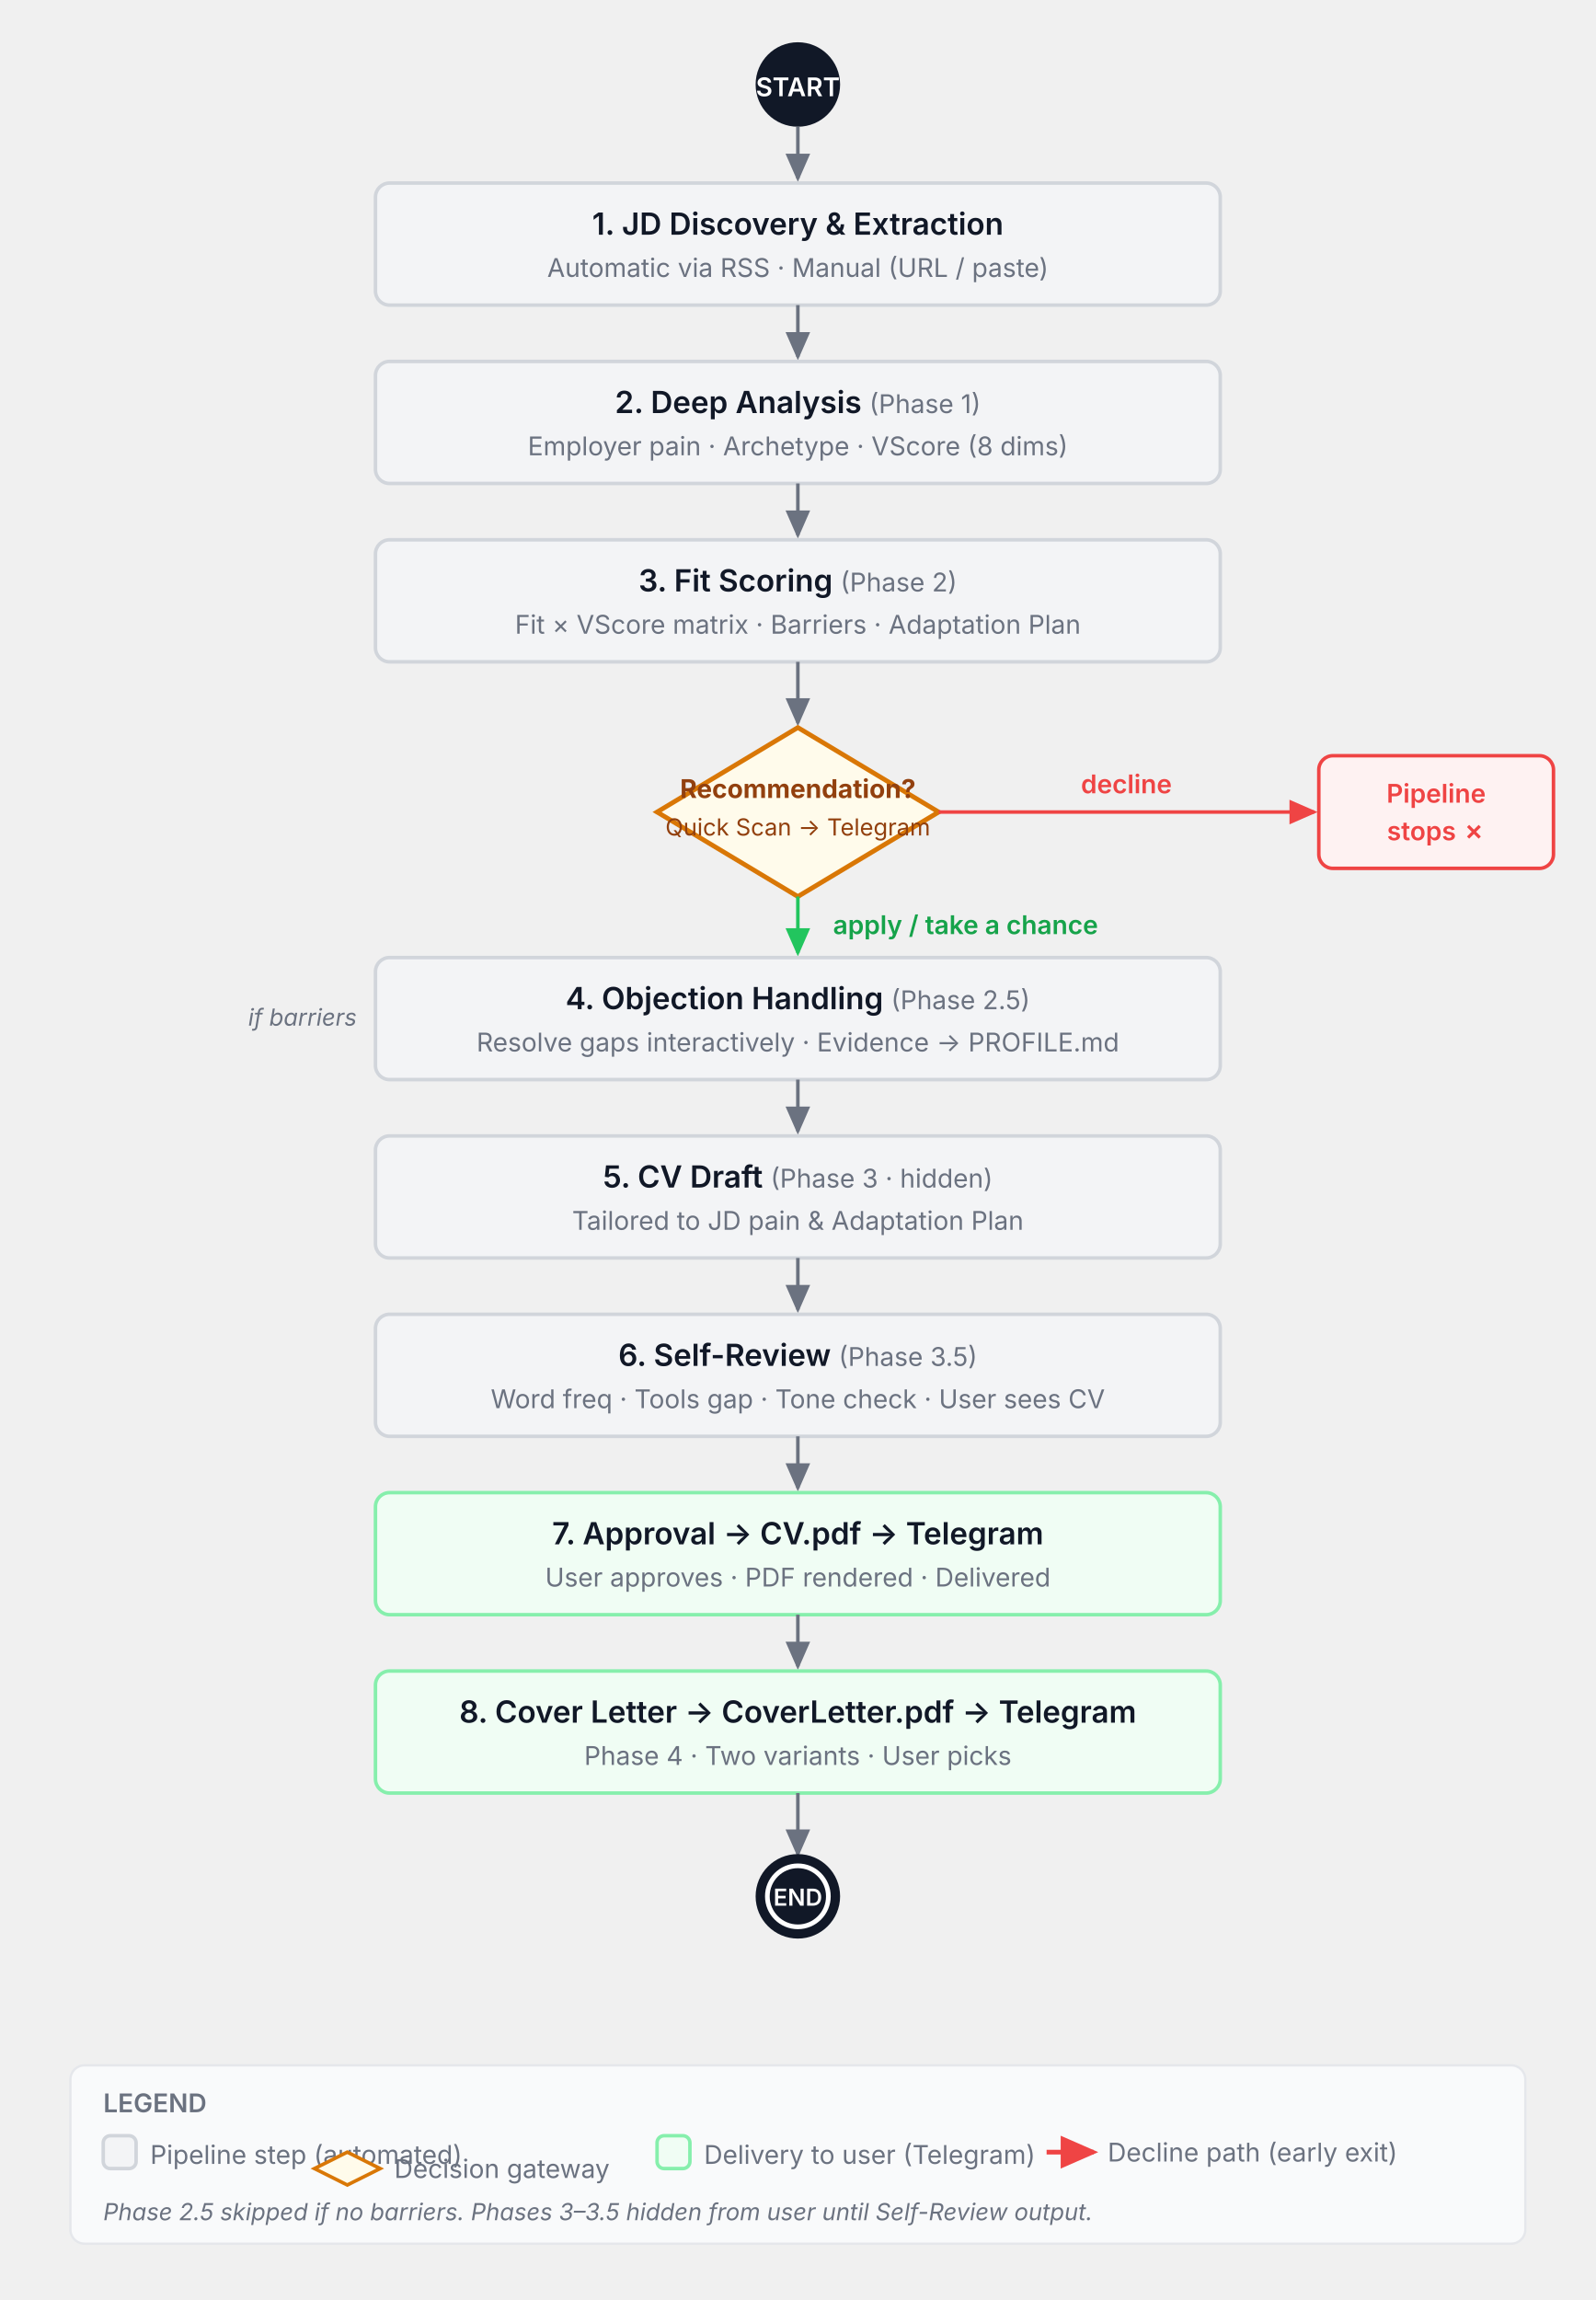
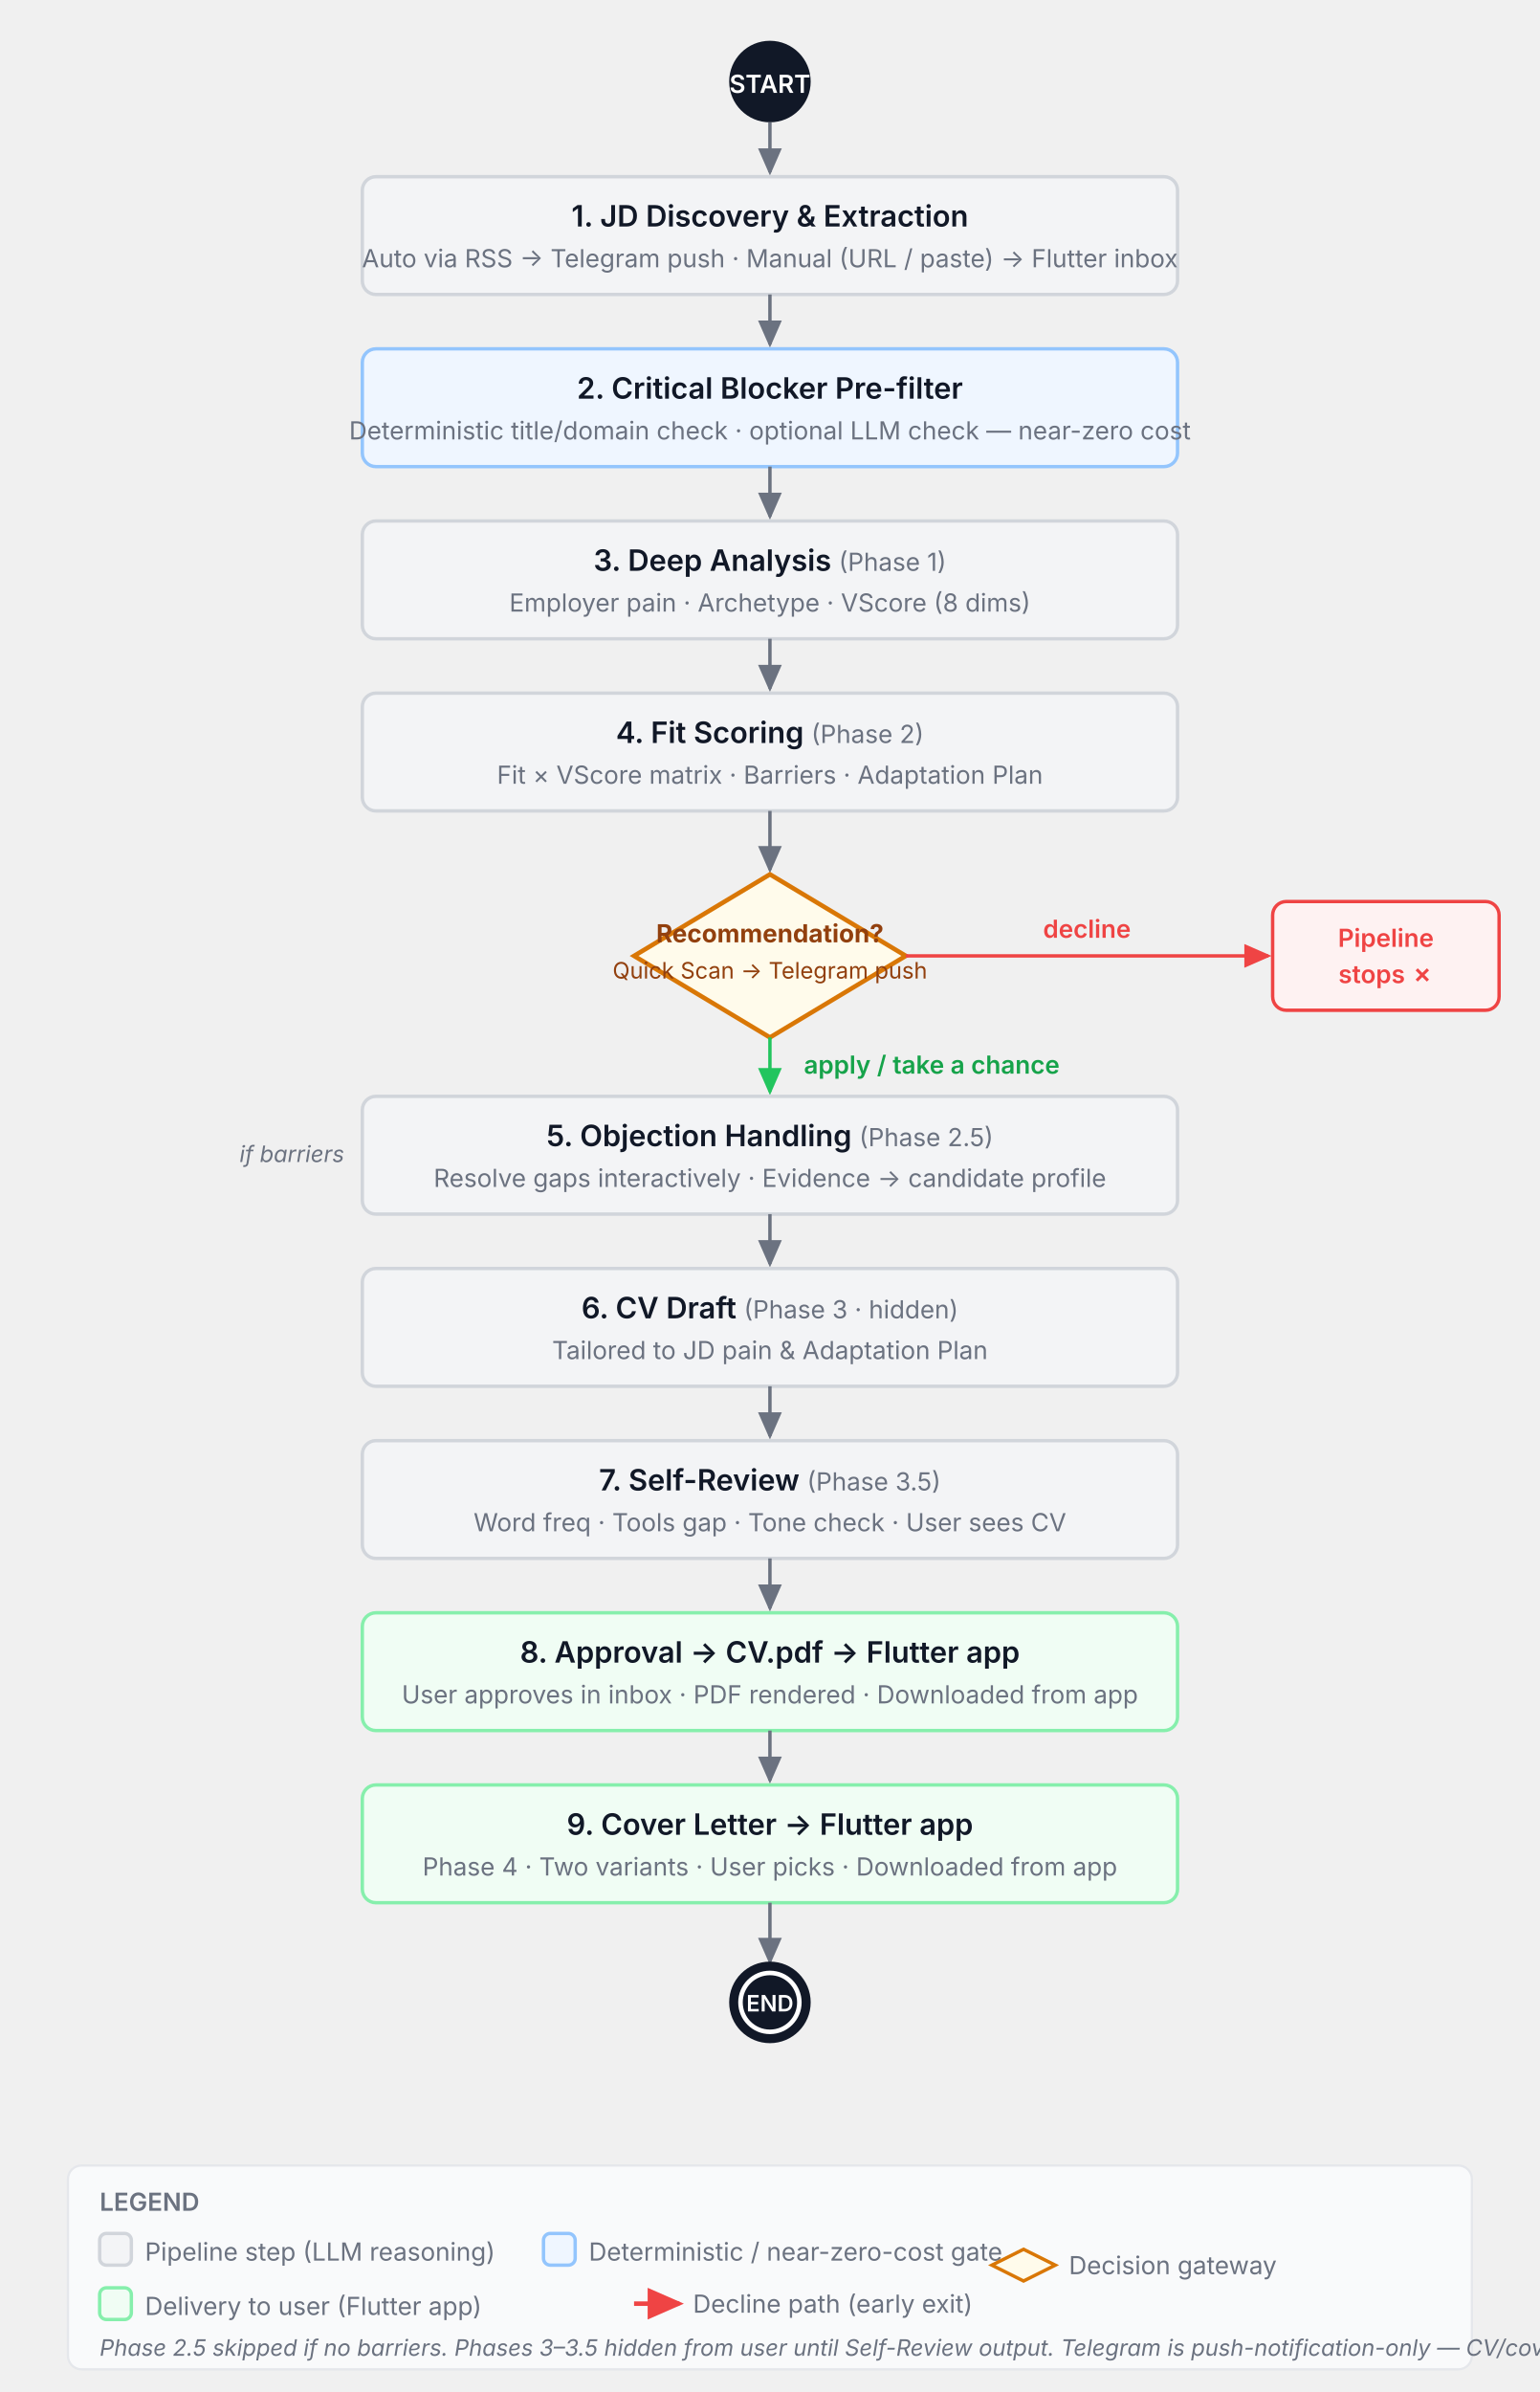
- <svg xmlns="http://www.w3.org/2000/svg" viewBox="0 0 680 980" font-family="system-ui, -apple-system, sans-serif">
+ <svg xmlns="http://www.w3.org/2000/svg" viewBox="0 0 680 1056" font-family="system-ui, -apple-system, sans-serif">
  <defs>
    <marker id="arrow" markerWidth="8" markerHeight="8" refX="7" refY="3.5" orient="auto">
      <path d="M0,0 L0,7 L8,3.5 Z" fill="#6b7280" />
    </marker>
    <marker id="arrow-red" markerWidth="8" markerHeight="8" refX="7" refY="3.5" orient="auto">
      <path d="M0,0 L0,7 L8,3.5 Z" fill="#ef4444" />
    </marker>
    <marker id="arrow-green" markerWidth="8" markerHeight="8" refX="7" refY="3.5" orient="auto">
      <path d="M0,0 L0,7 L8,3.5 Z" fill="#22c55e" />
    </marker>
  </defs>
  <circle cx="340" cy="36" r="18" fill="#111827" />
  <text x="340" y="41" text-anchor="middle" fill="white" font-size="11" font-weight="600">START</text>
  <line x1="340" y1="54" x2="340" y2="76" stroke="#6b7280" stroke-width="1.5" marker-end="url(#arrow)" />
  <rect x="160" y="78" width="360" height="52" rx="6" fill="#f3f4f6" stroke="#d1d5db" stroke-width="1.5" />
  <text x="340" y="100" text-anchor="middle" fill="#111827" font-size="13" font-weight="600">1. JD Discovery &amp; Extraction</text>
-   <text x="340" y="118" text-anchor="middle" fill="#6b7280" font-size="11">Automatic via RSS  ·  Manual (URL / paste)</text>
+   <text x="340" y="118" text-anchor="middle" fill="#6b7280" font-size="11">Auto via RSS → Telegram push  ·  Manual (URL / paste) → Flutter inbox</text>
  <line x1="340" y1="130" x2="340" y2="152" stroke="#6b7280" stroke-width="1.5" marker-end="url(#arrow)" />
-   <rect x="160" y="154" width="360" height="52" rx="6" fill="#f3f4f6" stroke="#d1d5db" stroke-width="1.5" />
-   <text x="340" y="176" text-anchor="middle" fill="#111827" font-size="13" font-weight="600">2. Deep Analysis  <tspan fill="#6b7280" font-weight="400" font-size="11">(Phase 1)</tspan>
-   </text>
-   <text x="340" y="194" text-anchor="middle" fill="#6b7280" font-size="11">Employer pain · Archetype · VScore (8 dims)</text>
+   <rect x="160" y="154" width="360" height="52" rx="6" fill="#eff6ff" stroke="#93c5fd" stroke-width="1.5" />
+   <text x="340" y="176" text-anchor="middle" fill="#111827" font-size="13" font-weight="600">2. Critical Blocker Pre-filter</text>
+   <text x="340" y="194" text-anchor="middle" fill="#6b7280" font-size="11">Deterministic title/domain check · optional LLM check — near-zero cost</text>
  <line x1="340" y1="206" x2="340" y2="228" stroke="#6b7280" stroke-width="1.5" marker-end="url(#arrow)" />
  <rect x="160" y="230" width="360" height="52" rx="6" fill="#f3f4f6" stroke="#d1d5db" stroke-width="1.5" />
-   <text x="340" y="252" text-anchor="middle" fill="#111827" font-size="13" font-weight="600">3. Fit Scoring  <tspan fill="#6b7280" font-weight="400" font-size="11">(Phase 2)</tspan>
+   <text x="340" y="252" text-anchor="middle" fill="#111827" font-size="13" font-weight="600">3. Deep Analysis  <tspan fill="#6b7280" font-weight="400" font-size="11">(Phase 1)</tspan>
  </text>
-   <text x="340" y="270" text-anchor="middle" fill="#6b7280" font-size="11">Fit × VScore matrix · Barriers · Adaptation Plan</text>
-   <line x1="340" y1="282" x2="340" y2="308" stroke="#6b7280" stroke-width="1.5" marker-end="url(#arrow)" />
-   <polygon points="340,310 400,346 340,382 280,346" fill="#fffbeb" stroke="#d97706" stroke-width="2" />
-   <text x="340" y="340" text-anchor="middle" fill="#92400e" font-size="11" font-weight="700">Recommendation?</text>
-   <text x="340" y="356" text-anchor="middle" fill="#92400e" font-size="10">Quick Scan → Telegram</text>
-   <line x1="400" y1="346" x2="560" y2="346" stroke="#ef4444" stroke-width="1.5" marker-end="url(#arrow-red)" />
-   <text x="480" y="338" text-anchor="middle" fill="#ef4444" font-size="11" font-weight="600">decline</text>
-   <rect x="562" y="322" width="100" height="48" rx="6" fill="#fef2f2" stroke="#ef4444" stroke-width="1.5" />
-   <text x="612" y="342" text-anchor="middle" fill="#ef4444" font-size="11" font-weight="600">Pipeline</text>
-   <text x="612" y="358" text-anchor="middle" fill="#ef4444" font-size="11" font-weight="600">stops ✗</text>
-   <line x1="340" y1="382" x2="340" y2="406" stroke="#22c55e" stroke-width="1.5" marker-end="url(#arrow-green)" />
-   <text x="355" y="398" fill="#16a34a" font-size="11" font-weight="600">apply / take a chance</text>
-   <rect x="160" y="408" width="360" height="52" rx="6" fill="#f3f4f6" stroke="#d1d5db" stroke-width="1.5" />
-   <text x="340" y="430" text-anchor="middle" fill="#111827" font-size="13" font-weight="600">4. Objection Handling  <tspan fill="#6b7280" font-weight="400" font-size="11">(Phase 2.5)</tspan>
+   <text x="340" y="270" text-anchor="middle" fill="#6b7280" font-size="11">Employer pain · Archetype · VScore (8 dims)</text>
+   <line x1="340" y1="282" x2="340" y2="304" stroke="#6b7280" stroke-width="1.5" marker-end="url(#arrow)" />
+   <rect x="160" y="306" width="360" height="52" rx="6" fill="#f3f4f6" stroke="#d1d5db" stroke-width="1.5" />
+   <text x="340" y="328" text-anchor="middle" fill="#111827" font-size="13" font-weight="600">4. Fit Scoring  <tspan fill="#6b7280" font-weight="400" font-size="11">(Phase 2)</tspan>
  </text>
-   <text x="340" y="448" text-anchor="middle" fill="#6b7280" font-size="11">Resolve gaps interactively · Evidence → PROFILE.md</text>
-   <text x="152" y="437" text-anchor="end" fill="#6b7280" font-size="10" font-style="italic">if barriers</text>
-   <line x1="340" y1="460" x2="340" y2="482" stroke="#6b7280" stroke-width="1.5" marker-end="url(#arrow)" />
+   <text x="340" y="346" text-anchor="middle" fill="#6b7280" font-size="11">Fit × VScore matrix · Barriers · Adaptation Plan</text>
+   <line x1="340" y1="358" x2="340" y2="384" stroke="#6b7280" stroke-width="1.5" marker-end="url(#arrow)" />
+   <polygon points="340,386 400,422 340,458 280,422" fill="#fffbeb" stroke="#d97706" stroke-width="2" />
+   <text x="340" y="416" text-anchor="middle" fill="#92400e" font-size="11" font-weight="700">Recommendation?</text>
+   <text x="340" y="432" text-anchor="middle" fill="#92400e" font-size="10">Quick Scan → Telegram push</text>
+   <line x1="400" y1="422" x2="560" y2="422" stroke="#ef4444" stroke-width="1.5" marker-end="url(#arrow-red)" />
+   <text x="480" y="414" text-anchor="middle" fill="#ef4444" font-size="11" font-weight="600">decline</text>
+   <rect x="562" y="398" width="100" height="48" rx="6" fill="#fef2f2" stroke="#ef4444" stroke-width="1.5" />
+   <text x="612" y="418" text-anchor="middle" fill="#ef4444" font-size="11" font-weight="600">Pipeline</text>
+   <text x="612" y="434" text-anchor="middle" fill="#ef4444" font-size="11" font-weight="600">stops ✗</text>
+   <line x1="340" y1="458" x2="340" y2="482" stroke="#22c55e" stroke-width="1.5" marker-end="url(#arrow-green)" />
+   <text x="355" y="474" fill="#16a34a" font-size="11" font-weight="600">apply / take a chance</text>
  <rect x="160" y="484" width="360" height="52" rx="6" fill="#f3f4f6" stroke="#d1d5db" stroke-width="1.5" />
-   <text x="340" y="506" text-anchor="middle" fill="#111827" font-size="13" font-weight="600">5. CV Draft  <tspan fill="#6b7280" font-weight="400" font-size="11">(Phase 3 · hidden)</tspan>
+   <text x="340" y="506" text-anchor="middle" fill="#111827" font-size="13" font-weight="600">5. Objection Handling  <tspan fill="#6b7280" font-weight="400" font-size="11">(Phase 2.5)</tspan>
  </text>
-   <text x="340" y="524" text-anchor="middle" fill="#6b7280" font-size="11">Tailored to JD pain &amp; Adaptation Plan</text>
+   <text x="340" y="524" text-anchor="middle" fill="#6b7280" font-size="11">Resolve gaps interactively · Evidence → candidate profile</text>
+   <text x="152" y="513" text-anchor="end" fill="#6b7280" font-size="10" font-style="italic">if barriers</text>
  <line x1="340" y1="536" x2="340" y2="558" stroke="#6b7280" stroke-width="1.5" marker-end="url(#arrow)" />
  <rect x="160" y="560" width="360" height="52" rx="6" fill="#f3f4f6" stroke="#d1d5db" stroke-width="1.5" />
-   <text x="340" y="582" text-anchor="middle" fill="#111827" font-size="13" font-weight="600">6. Self-Review  <tspan fill="#6b7280" font-weight="400" font-size="11">(Phase 3.5)</tspan>
+   <text x="340" y="582" text-anchor="middle" fill="#111827" font-size="13" font-weight="600">6. CV Draft  <tspan fill="#6b7280" font-weight="400" font-size="11">(Phase 3 · hidden)</tspan>
  </text>
-   <text x="340" y="600" text-anchor="middle" fill="#6b7280" font-size="11">Word freq · Tools gap · Tone check · User sees CV</text>
+   <text x="340" y="600" text-anchor="middle" fill="#6b7280" font-size="11">Tailored to JD pain &amp; Adaptation Plan</text>
  <line x1="340" y1="612" x2="340" y2="634" stroke="#6b7280" stroke-width="1.5" marker-end="url(#arrow)" />
-   <rect x="160" y="636" width="360" height="52" rx="6" fill="#f0fdf4" stroke="#86efac" stroke-width="1.5" />
-   <text x="340" y="658" text-anchor="middle" fill="#111827" font-size="13" font-weight="600">7. Approval → CV.pdf → Telegram</text>
-   <text x="340" y="676" text-anchor="middle" fill="#6b7280" font-size="11">User approves · PDF rendered · Delivered</text>
+   <rect x="160" y="636" width="360" height="52" rx="6" fill="#f3f4f6" stroke="#d1d5db" stroke-width="1.5" />
+   <text x="340" y="658" text-anchor="middle" fill="#111827" font-size="13" font-weight="600">7. Self-Review  <tspan fill="#6b7280" font-weight="400" font-size="11">(Phase 3.5)</tspan>
+   </text>
+   <text x="340" y="676" text-anchor="middle" fill="#6b7280" font-size="11">Word freq · Tools gap · Tone check · User sees CV</text>
  <line x1="340" y1="688" x2="340" y2="710" stroke="#6b7280" stroke-width="1.5" marker-end="url(#arrow)" />
  <rect x="160" y="712" width="360" height="52" rx="6" fill="#f0fdf4" stroke="#86efac" stroke-width="1.5" />
-   <text x="340" y="734" text-anchor="middle" fill="#111827" font-size="13" font-weight="600">8. Cover Letter → CoverLetter.pdf → Telegram</text>
-   <text x="340" y="752" text-anchor="middle" fill="#6b7280" font-size="11">Phase 4 · Two variants · User picks</text>
-   <line x1="340" y1="764" x2="340" y2="790" stroke="#6b7280" stroke-width="1.5" marker-end="url(#arrow)" />
-   <circle cx="340" cy="808" r="18" fill="#111827" />
-   <circle cx="340" cy="808" r="13" fill="none" stroke="white" stroke-width="2" />
-   <text x="340" y="812" text-anchor="middle" fill="white" font-size="10" font-weight="600">END</text>
-   <rect x="30" y="880" width="620" height="76" rx="6" fill="#f9fafb" stroke="#e5e7eb" stroke-width="1" />
-   <text x="44" y="900" fill="#6b7280" font-size="11" font-weight="600">LEGEND</text>
-   <rect x="44" y="910" width="14" height="14" rx="3" fill="#f3f4f6" stroke="#d1d5db" stroke-width="1.5" />
-   <text x="64" y="922" fill="#6b7280" font-size="11">Pipeline step (automated)</text>
-   <polygon points="148,917 162,924 148,931 134,924" fill="#fffbeb" stroke="#d97706" stroke-width="1.5" />
-   <text x="168" y="928" fill="#6b7280" font-size="11">Decision gateway</text>
-   <rect x="280" y="910" width="14" height="14" rx="3" fill="#f0fdf4" stroke="#86efac" stroke-width="1.5" />
-   <text x="300" y="922" fill="#6b7280" font-size="11">Delivery to user (Telegram)</text>
-   <line x1="446" y1="917" x2="466" y2="917" stroke="#ef4444" stroke-width="2" marker-end="url(#arrow-red)" />
-   <text x="472" y="921" fill="#6b7280" font-size="11">Decline path (early exit)</text>
-   <text x="44" y="946" fill="#6b7280" font-size="10" font-style="italic">Phase 2.5 skipped if no barriers. Phases 3–3.5 hidden from user until Self-Review output.</text>
+   <text x="340" y="734" text-anchor="middle" fill="#111827" font-size="13" font-weight="600">8. Approval → CV.pdf → Flutter app</text>
+   <text x="340" y="752" text-anchor="middle" fill="#6b7280" font-size="11">User approves in inbox · PDF rendered · Downloaded from app</text>
+   <line x1="340" y1="764" x2="340" y2="786" stroke="#6b7280" stroke-width="1.5" marker-end="url(#arrow)" />
+   <rect x="160" y="788" width="360" height="52" rx="6" fill="#f0fdf4" stroke="#86efac" stroke-width="1.5" />
+   <text x="340" y="810" text-anchor="middle" fill="#111827" font-size="13" font-weight="600">9. Cover Letter → Flutter app</text>
+   <text x="340" y="828" text-anchor="middle" fill="#6b7280" font-size="11">Phase 4 · Two variants · User picks · Downloaded from app</text>
+   <line x1="340" y1="840" x2="340" y2="866" stroke="#6b7280" stroke-width="1.5" marker-end="url(#arrow)" />
+   <circle cx="340" cy="884" r="18" fill="#111827" />
+   <circle cx="340" cy="884" r="13" fill="none" stroke="white" stroke-width="2" />
+   <text x="340" y="888" text-anchor="middle" fill="white" font-size="10" font-weight="600">END</text>
+   <rect x="30" y="956" width="620" height="90" rx="6" fill="#f9fafb" stroke="#e5e7eb" stroke-width="1" />
+   <text x="44" y="976" fill="#6b7280" font-size="11" font-weight="600">LEGEND</text>
+   <rect x="44" y="986" width="14" height="14" rx="3" fill="#f3f4f6" stroke="#d1d5db" stroke-width="1.5" />
+   <text x="64" y="998" fill="#6b7280" font-size="11">Pipeline step (LLM reasoning)</text>
+   <rect x="240" y="986" width="14" height="14" rx="3" fill="#eff6ff" stroke="#93c5fd" stroke-width="1.5" />
+   <text x="260" y="998" fill="#6b7280" font-size="11">Deterministic / near-zero-cost gate</text>
+   <polygon points="452,993 466,1000 452,1007 438,1000" fill="#fffbeb" stroke="#d97706" stroke-width="1.5" />
+   <text x="472" y="1004" fill="#6b7280" font-size="11">Decision gateway</text>
+   <rect x="44" y="1010" width="14" height="14" rx="3" fill="#f0fdf4" stroke="#86efac" stroke-width="1.5" />
+   <text x="64" y="1022" fill="#6b7280" font-size="11">Delivery to user (Flutter app)</text>
+   <line x1="280" y1="1017" x2="300" y2="1017" stroke="#ef4444" stroke-width="2" marker-end="url(#arrow-red)" />
+   <text x="306" y="1021" fill="#6b7280" font-size="11">Decline path (early exit)</text>
+   <text x="44" y="1040" fill="#6b7280" font-size="10" font-style="italic">Phase 2.5 skipped if no barriers. Phases 3–3.5 hidden from user until Self-Review output. Telegram is push-notification-only — CV/cover delivery is via the Flutter app.</text>
</svg>
